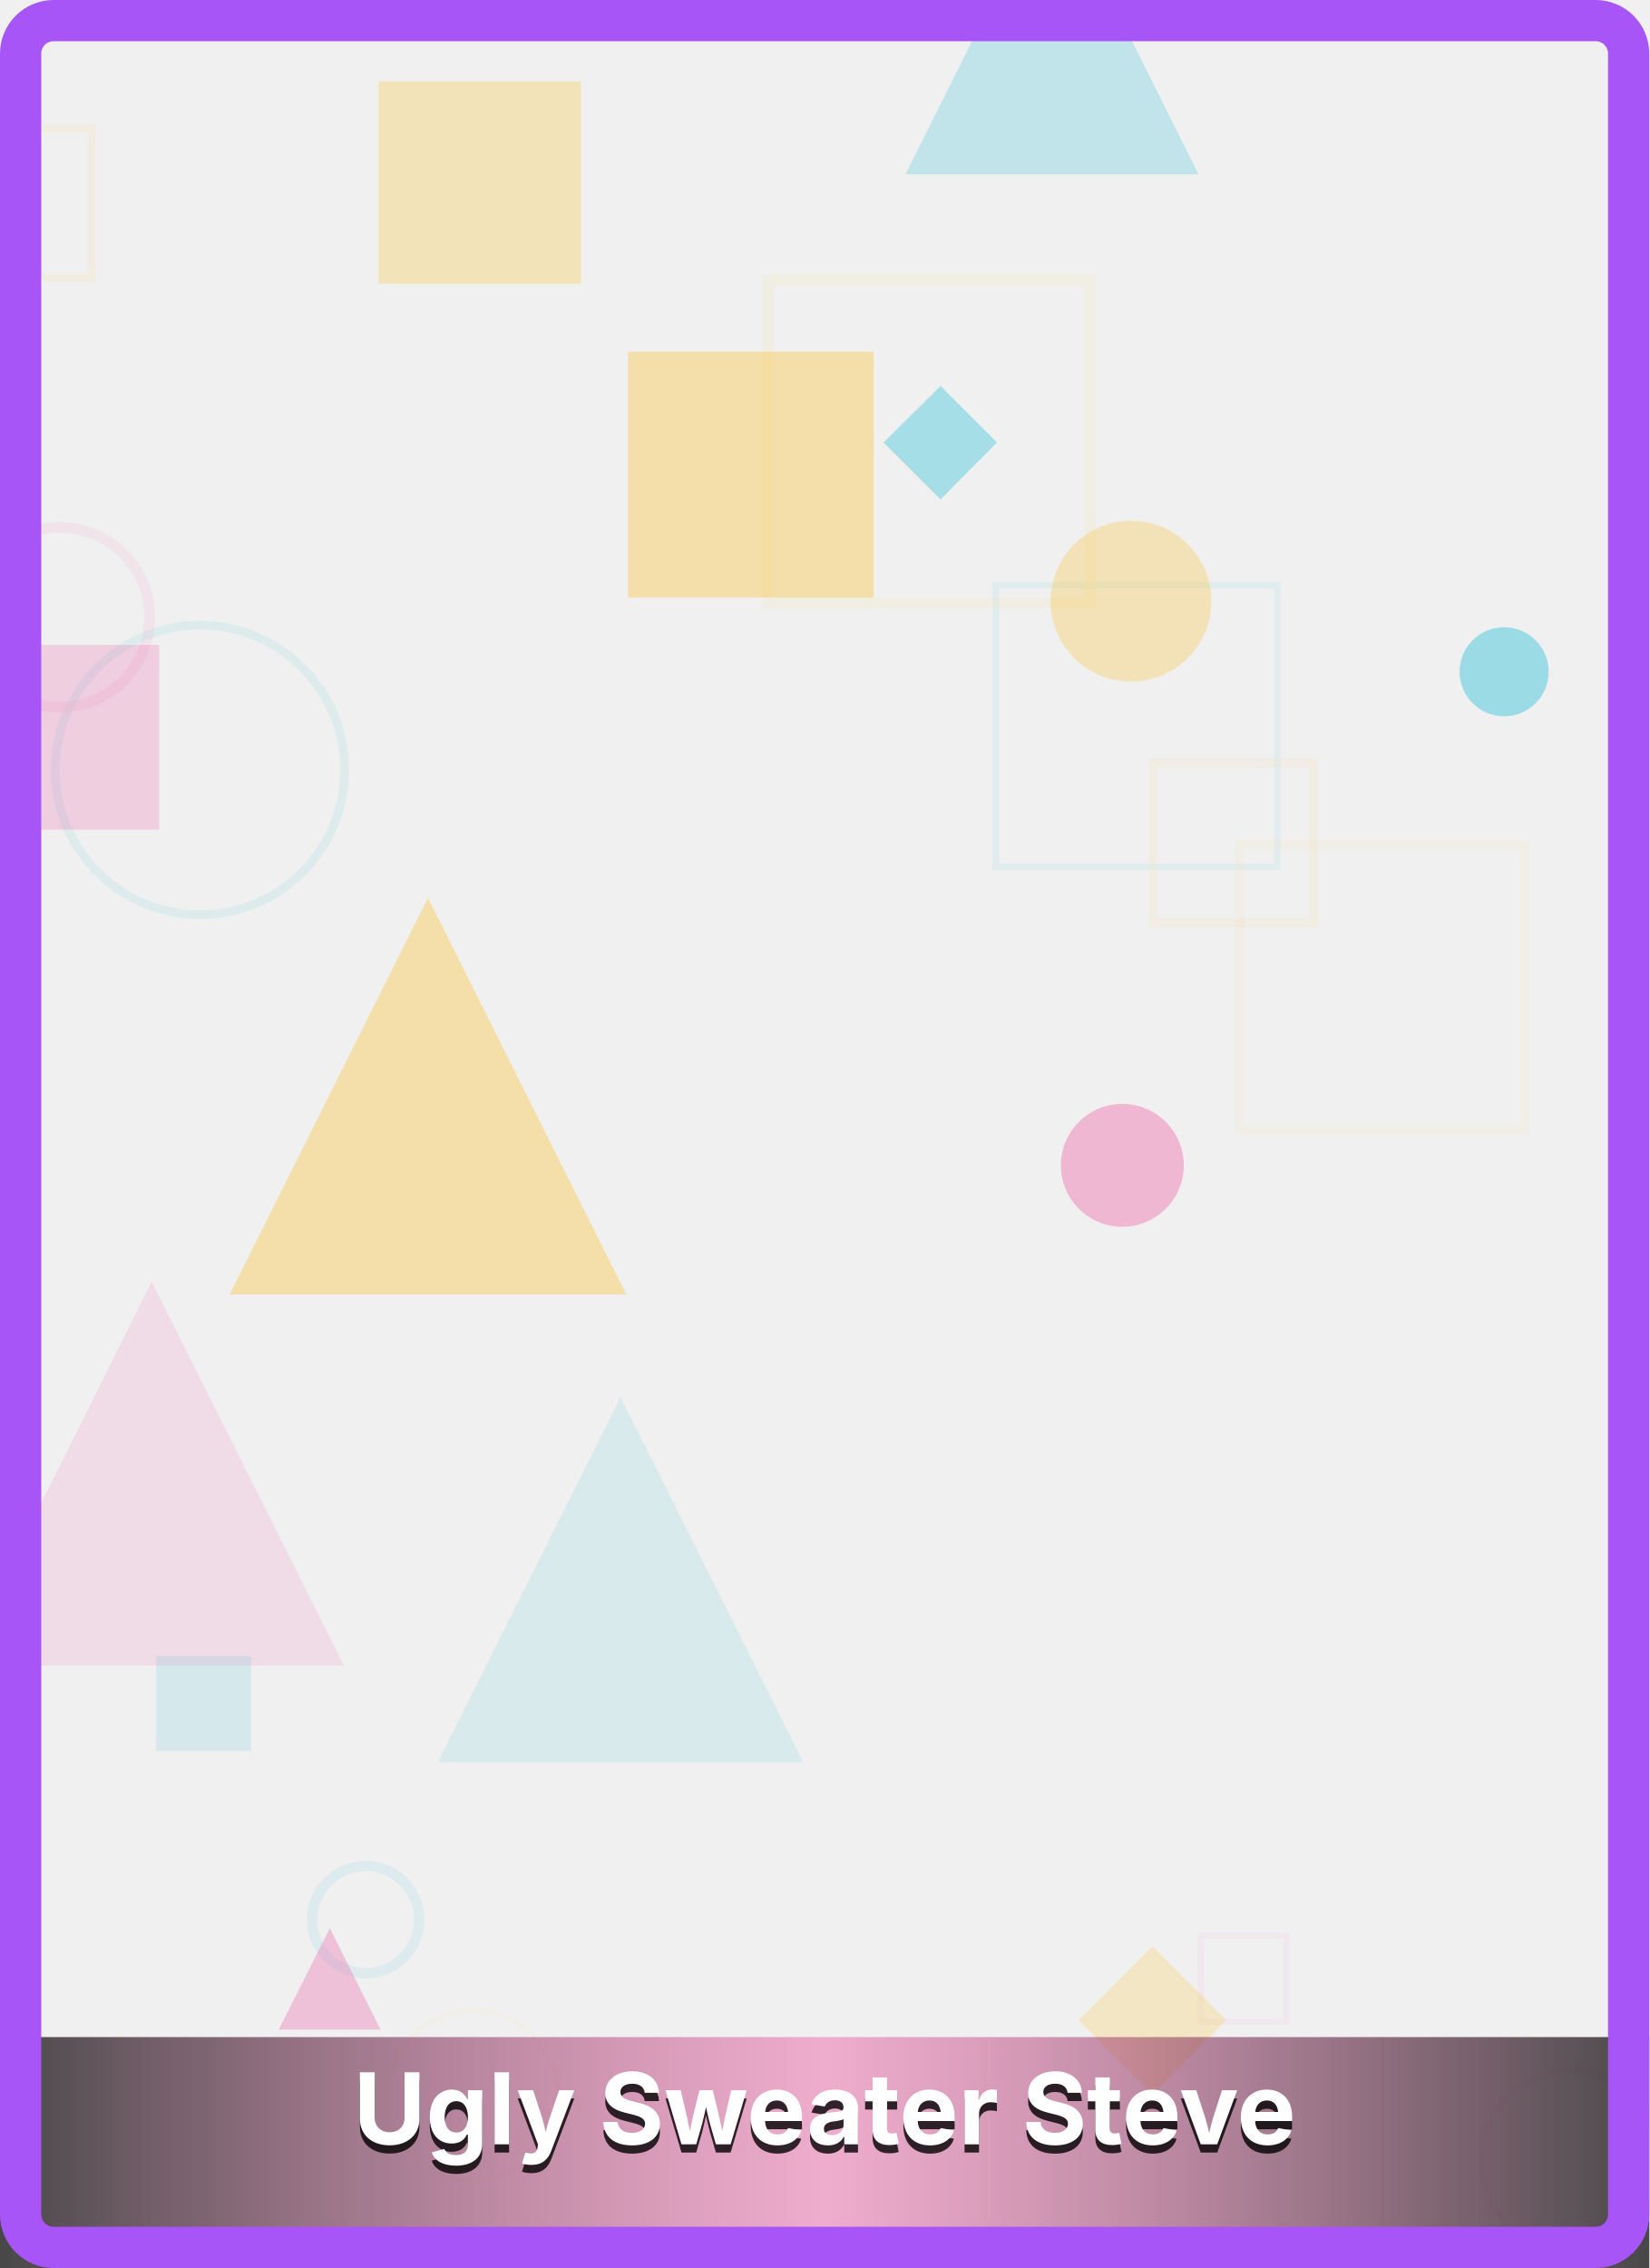
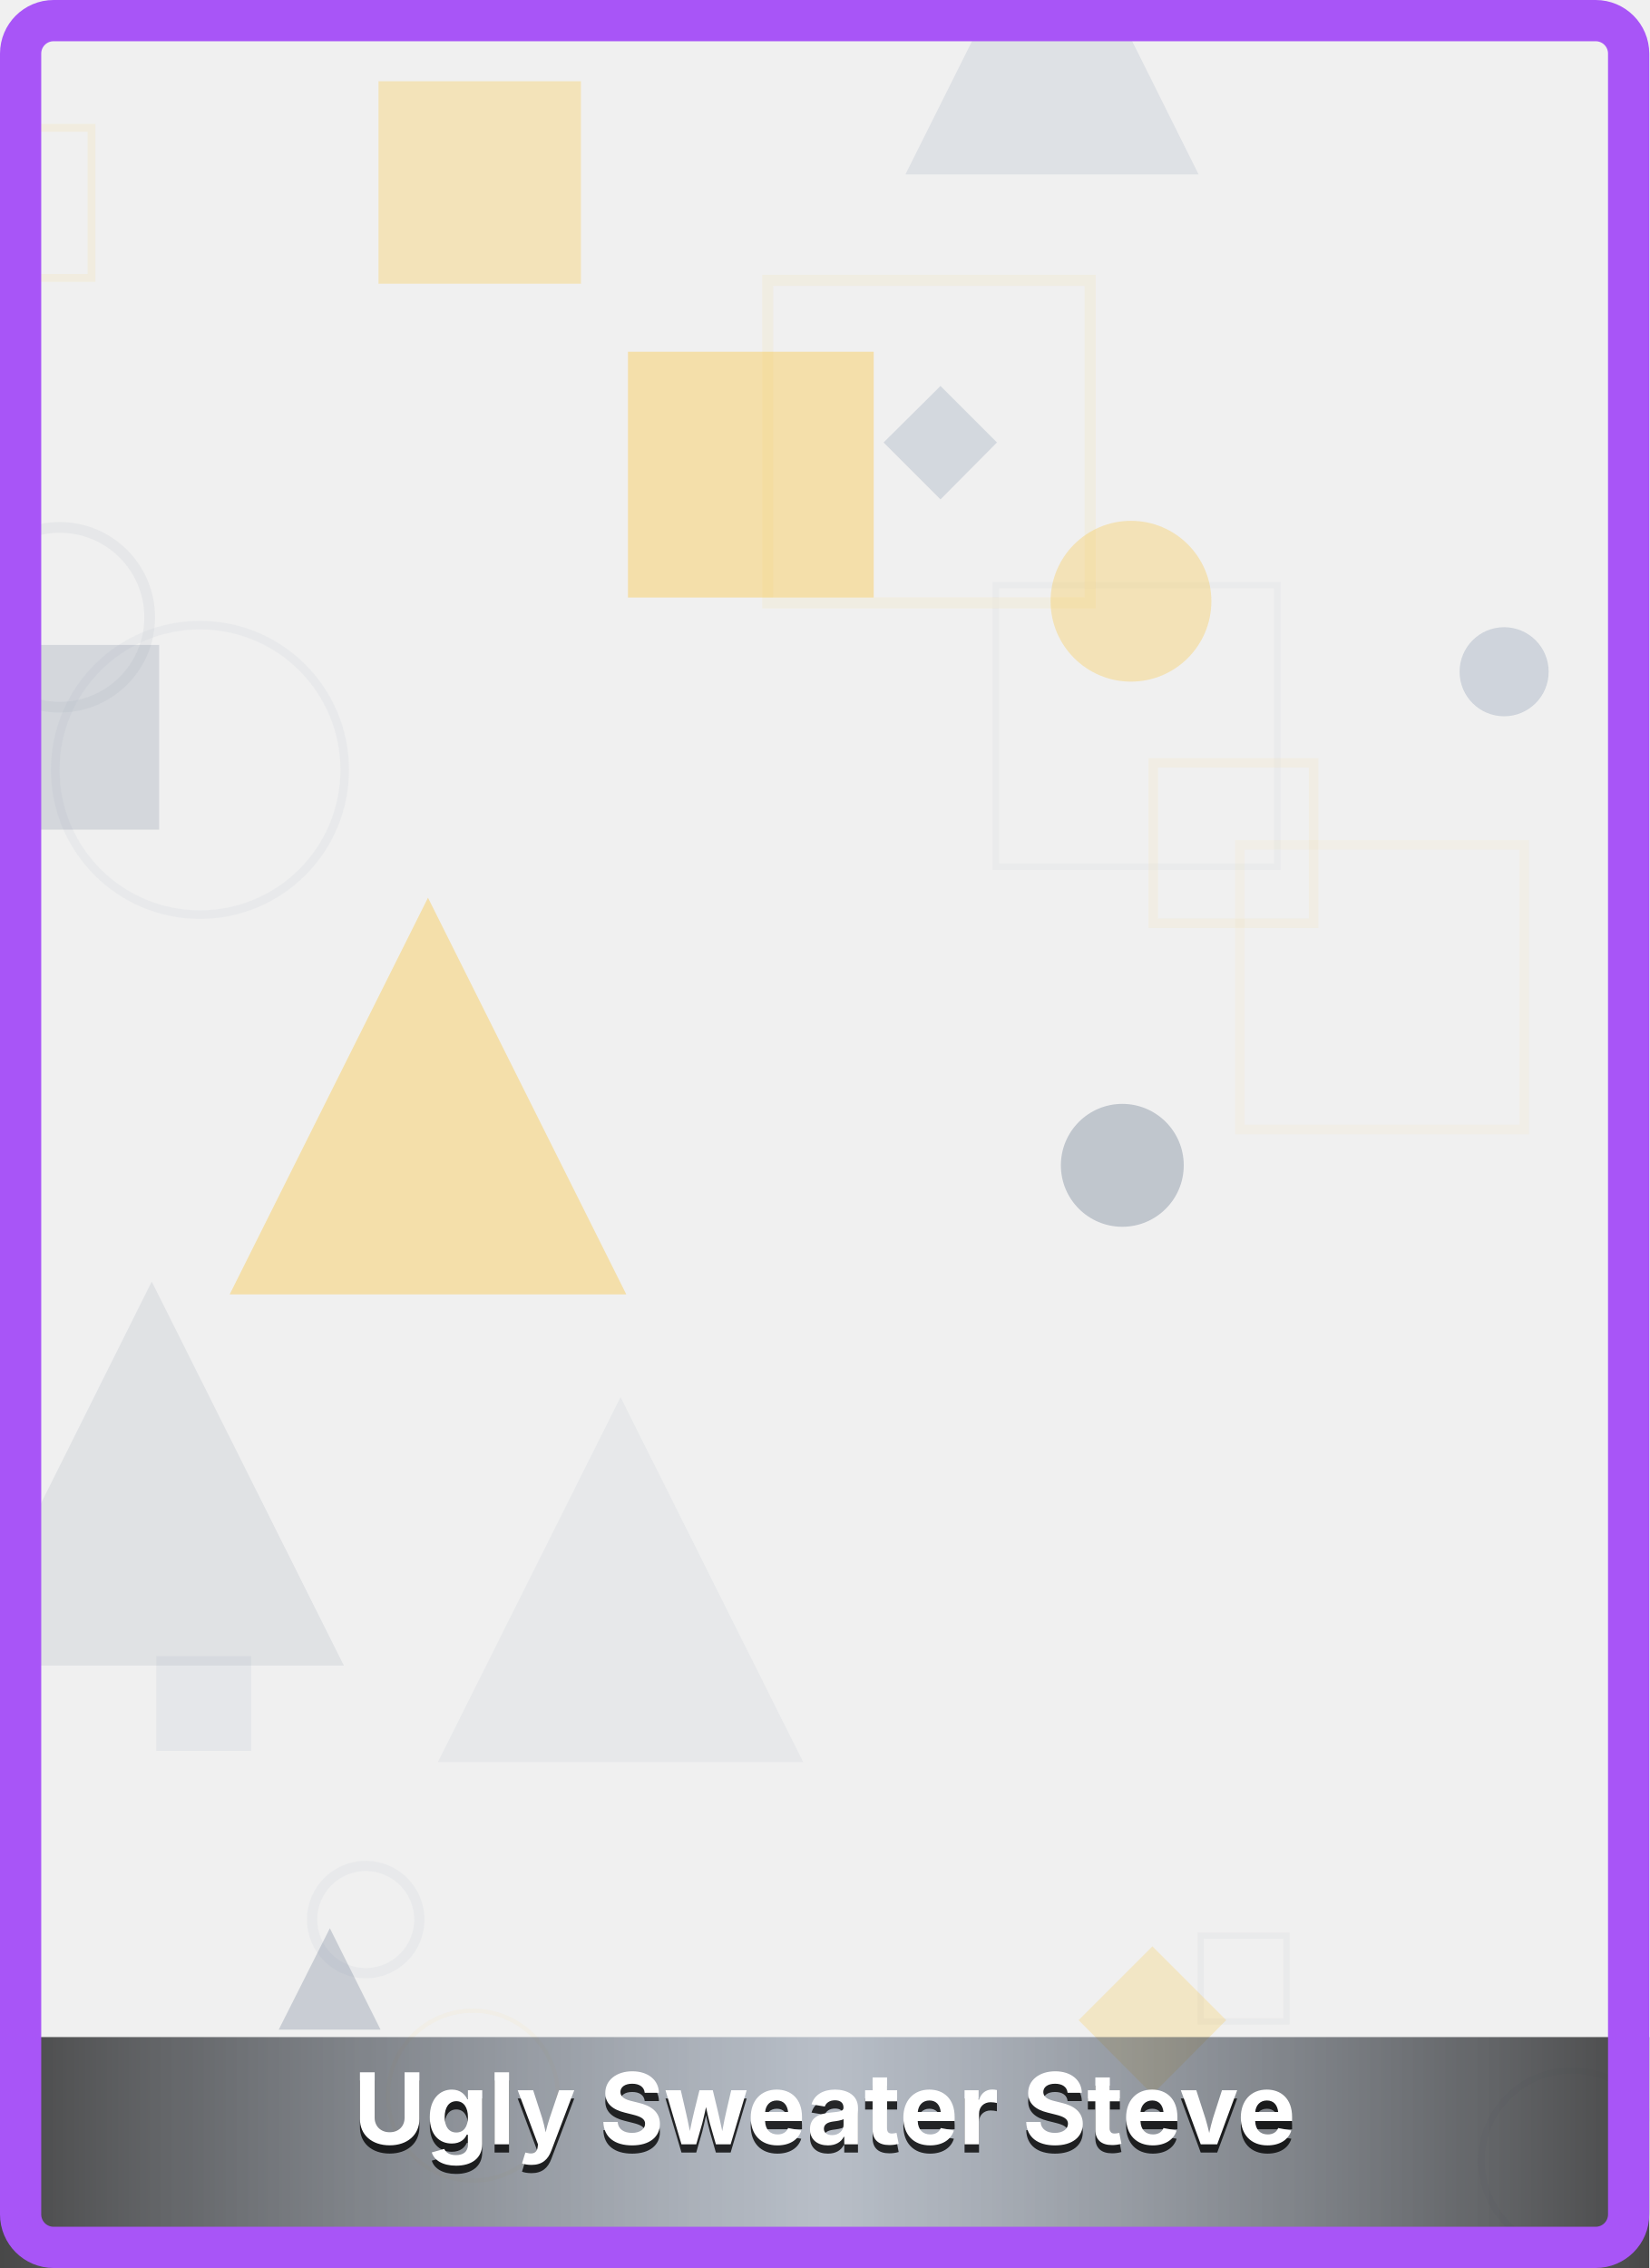
<svg xmlns="http://www.w3.org/2000/svg" viewBox="0 0 400 550" width="400" height="550">
  <defs>
    <linearGradient id="bg-gradient-holiday_002" x1="0%" y1="0%" x2="100%" y2="100%">
-       <stop offset="0%" style="stop-color:#ec4899;stop-opacity:0.26" />
-       <stop offset="50%" style="stop-color:#06b6d4;stop-opacity:0.4" />
-       <stop offset="100%" style="stop-color:#ec4899;stop-opacity:0.26" />
+       <stop offset="0%" style="stop-color:#64748b;stop-opacity:0.26" />
+       <stop offset="50%" style="stop-color:#94a3b8;stop-opacity:0.4" />
+       <stop offset="100%" style="stop-color:#64748b;stop-opacity:0.26" />
    </linearGradient>
    <filter id="shadow-holiday_002">
      <feDropShadow dx="0" dy="2" stdDeviation="3" flood-opacity="0.8" />
    </filter>
  </defs>
  <rect width="400" height="550" fill="url(#bg-gradient-0.9191071565728635)" />
  <g opacity="0.3">
-     <circle cx="48.5" cy="186.7" r="35.1" fill="none" stroke="#06b6d4" stroke-width="2.1" opacity="0.27" />
+     <circle cx="48.5" cy="186.7" r="35.1" fill="none" stroke="#94a3b8" stroke-width="2.1" opacity="0.27" />
    <circle cx="114.7" cy="508.2" r="20.6" fill="none" stroke="#fbbf24" stroke-width="1.0" opacity="0.16" />
-     <circle cx="14.5" cy="149.7" r="21.8" fill="none" stroke="#ec4899" stroke-width="2.6" opacity="0.24" />
+     <circle cx="14.5" cy="149.7" r="21.8" fill="none" stroke="#64748b" stroke-width="2.6" opacity="0.24" />
    <rect x="-14.2" y="31.0" width="36.4" height="36.4" fill="none" stroke="#fbbf24" stroke-width="1.9" opacity="0.28" />
-     <circle cx="88.7" cy="465.5" r="13.0" fill="none" stroke="#06b6d4" stroke-width="2.5" opacity="0.28" />
-     <rect x="241.5" y="141.9" width="68.3" height="68.3" fill="none" stroke="#06b6d4" stroke-width="1.6" opacity="0.21" />
+     <circle cx="88.7" cy="465.5" r="13.0" fill="none" stroke="#94a3b8" stroke-width="2.5" opacity="0.28" />
+     <rect x="241.5" y="141.9" width="68.3" height="68.3" fill="none" stroke="#94a3b8" stroke-width="1.6" opacity="0.21" />
    <rect x="186.2" y="68.0" width="78.2" height="78.2" fill="none" stroke="#fbbf24" stroke-width="2.7" opacity="0.22" />
    <rect x="300.7" y="204.9" width="69.0" height="69.0" fill="none" stroke="#fbbf24" stroke-width="2.3" opacity="0.16" />
    <rect x="279.7" y="185.0" width="38.9" height="38.9" fill="none" stroke="#fbbf24" stroke-width="2.3" opacity="0.20" />
-     <rect x="291.2" y="469.4" width="20.8" height="20.8" fill="none" stroke="#ec4899" stroke-width="1.5" opacity="0.17" />
-     <circle cx="381.2" cy="524.0" r="21.9" fill="none" stroke="#ec4899" stroke-width="1.5" opacity="0.14" />
+     <rect x="291.2" y="469.4" width="20.8" height="20.8" fill="none" stroke="#64748b" stroke-width="1.5" opacity="0.17" />
+     <circle cx="381.2" cy="524.0" r="21.9" fill="none" stroke="#64748b" stroke-width="1.5" opacity="0.14" />
  </g>
  <rect x="152.3" y="85.3" width="59.6" height="59.6" fill="#fbbf24" opacity="0.34" />
-   <circle cx="364.8" cy="162.9" r="10.8" fill="#06b6d4" opacity="0.37" />
-   <circle cx="272.2" cy="282.6" r="14.9" fill="#ec4899" opacity="0.34" />
-   <polygon points="255.2,-28.9 290.7,42.3 219.6,42.3" fill="#06b6d4" opacity="0.20" />
-   <polygon points="80.0,467.6 92.3,492.2 67.6,492.2" fill="#ec4899" opacity="0.28" />
+   <circle cx="364.8" cy="162.9" r="10.8" fill="#94a3b8" opacity="0.37" />
+   <circle cx="272.2" cy="282.6" r="14.9" fill="#64748b" opacity="0.34" />
+   <polygon points="255.2,-28.9 290.7,42.3 219.6,42.3" fill="#94a3b8" opacity="0.20" />
+   <polygon points="80.0,467.6 92.3,492.2 67.6,492.2" fill="#64748b" opacity="0.28" />
  <circle cx="274.3" cy="145.8" r="19.5" fill="#fbbf24" opacity="0.28" />
  <rect x="91.8" y="19.7" width="49.1" height="49.1" fill="#fbbf24" opacity="0.27" />
  <polygon points="279.5,472.0 297.4,489.9 279.5,507.9 261.6,489.9" fill="#fbbf24" opacity="0.21" />
-   <polygon points="228.1,93.6 241.8,107.3 228.1,121.1 214.3,107.3" fill="#06b6d4" opacity="0.32" />
-   <polygon points="36.8,310.8 83.4,403.9 -9.7,403.9" fill="#ec4899" opacity="0.12" />
-   <polygon points="150.5,338.8 194.8,427.3 106.2,427.3" fill="#06b6d4" opacity="0.10" />
-   <rect x="-6.2" y="156.4" width="44.8" height="44.8" fill="#ec4899" opacity="0.20" />
+   <polygon points="228.1,93.6 241.8,107.3 228.1,121.1 214.3,107.3" fill="#94a3b8" opacity="0.32" />
+   <polygon points="36.8,310.8 83.4,403.9 -9.7,403.9" fill="#64748b" opacity="0.12" />
+   <polygon points="150.5,338.8 194.8,427.3 106.2,427.3" fill="#94a3b8" opacity="0.10" />
+   <rect x="-6.2" y="156.4" width="44.8" height="44.8" fill="#64748b" opacity="0.20" />
  <polygon points="103.8,217.7 151.9,313.9 55.7,313.9" fill="#fbbf24" opacity="0.34" />
-   <rect x="37.9" y="401.6" width="23.0" height="23.0" fill="#06b6d4" opacity="0.12" />
+   <rect x="37.9" y="401.6" width="23.0" height="23.0" fill="#94a3b8" opacity="0.12" />
  <defs>
    <linearGradient id="text-bg-18" x1="0%" y1="0%" x2="100%" y2="0%">
      <stop offset="0%" style="stop-color:#000000;stop-opacity:0.7" />
-       <stop offset="50%" style="stop-color:#ec4899;stop-opacity:0.4" />
+       <stop offset="50%" style="stop-color:#64748b;stop-opacity:0.4" />
      <stop offset="100%" style="stop-color:#000000;stop-opacity:0.7" />
    </linearGradient>
  </defs>
  <rect x="0" y="494" width="400" height="56" fill="url(#text-bg-18)" />
  <text x="200" y="522" font-family="system-ui, -apple-system, sans-serif" font-size="24" font-weight="bold" text-anchor="middle" fill="#000000" opacity="0.8">Ugly Sweater Steve</text>
  <text x="200" y="520" font-family="system-ui, -apple-system, sans-serif" font-size="24" font-weight="bold" text-anchor="middle" fill="#ffffff">Ugly Sweater Steve</text>
  <rect x="5" y="5" width="390" height="540" fill="none" stroke="#a855f7" stroke-width="10" rx="8" ry="8" />
</svg>
